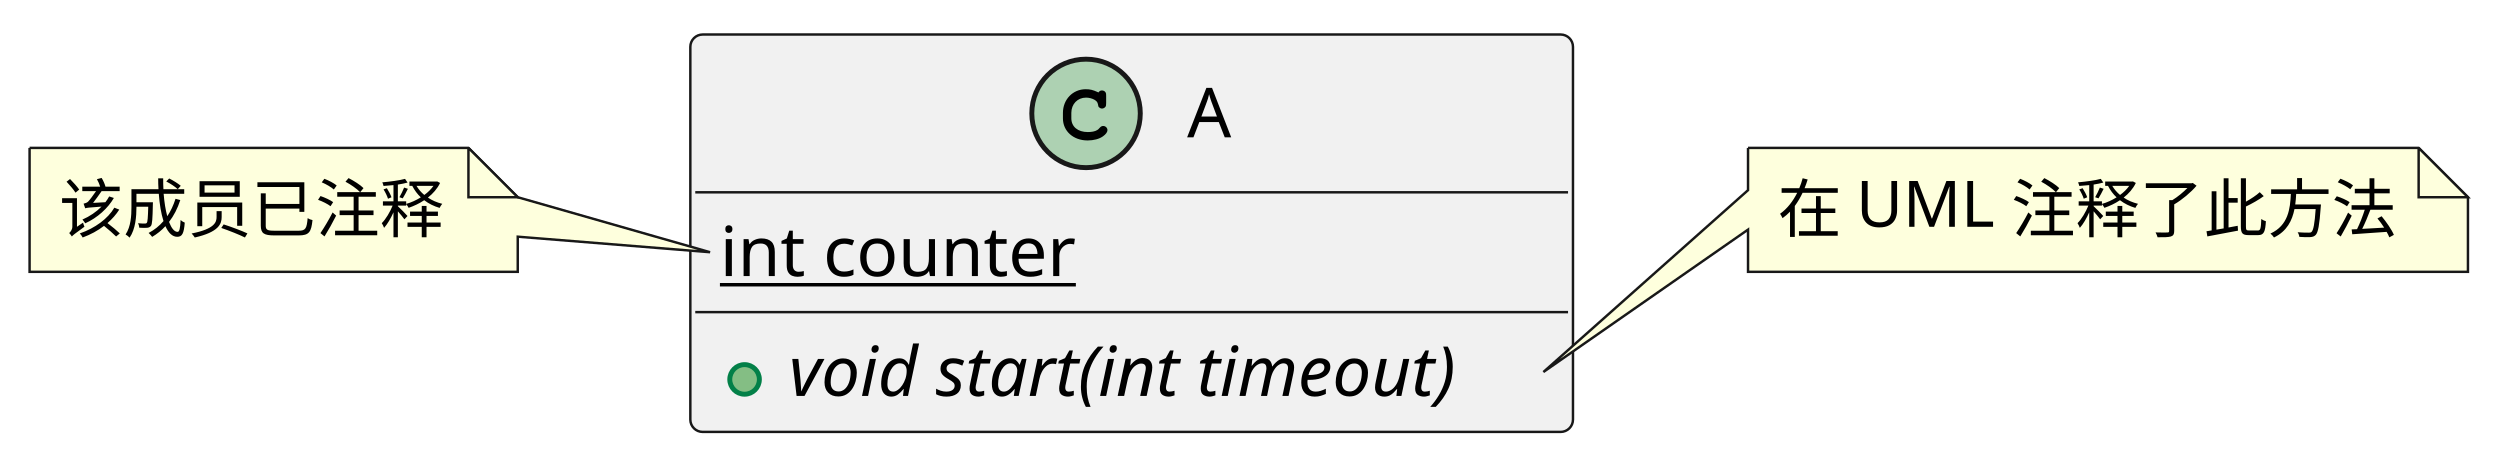
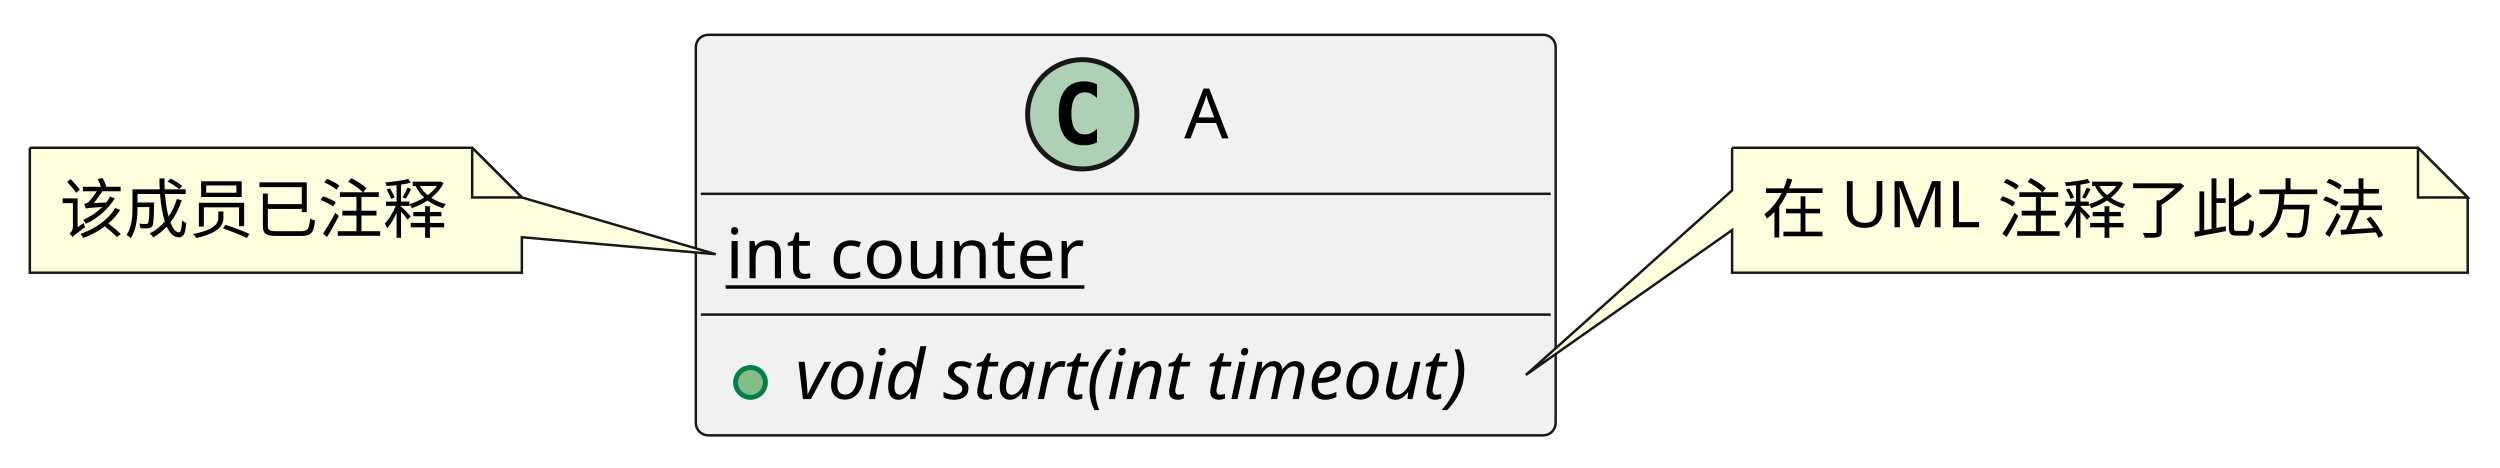
- <svg xmlns="http://www.w3.org/2000/svg" contentStyleType="text/css" height="94px" preserveAspectRatio="none" style="width:507px;height:94px;background:#FFFFFF;" version="1.1" viewBox="0 0 507 94" width="507px" zoomAndPan="magnify">
+ <svg xmlns="http://www.w3.org/2000/svg" contentStyleType="text/css" height="94px" preserveAspectRatio="none" style="width:503px;height:94px;background:#FFFFFF;" version="1.1" viewBox="0 0 503 94" width="503px" zoomAndPan="magnify">
  <defs />
  <g>
    <g id="elem_A">
-       <rect codeLine="1" fill="#F1F1F1" height="80.594" id="A" rx="2.5" ry="2.5" style="stroke:#181818;stroke-width:0.5;" width="179" x="140" y="7" />
-       <ellipse cx="220.25" cy="23" fill="#ADD1B2" rx="11" ry="11" style="stroke:#181818;stroke-width:1.0;" />
-       <path d="M222.594,18.672 C221.656,18.234 221.062,18.094 220.188,18.094 C217.562,18.094 215.562,20.172 215.562,22.891 L215.562,24.016 C215.562,26.594 217.672,28.484 220.562,28.484 C221.781,28.484 222.938,28.188 223.688,27.641 C224.266,27.234 224.594,26.781 224.594,26.391 C224.594,25.938 224.203,25.547 223.734,25.547 C223.516,25.547 223.312,25.625 223.125,25.812 C222.672,26.297 222.672,26.297 222.484,26.391 C222.062,26.656 221.375,26.781 220.609,26.781 C218.562,26.781 217.266,25.688 217.266,23.984 L217.266,22.891 C217.266,21.109 218.516,19.797 220.25,19.797 C220.828,19.797 221.438,19.953 221.906,20.203 C222.391,20.484 222.562,20.703 222.656,21.109 C222.719,21.516 222.75,21.641 222.891,21.766 C223.031,21.906 223.266,22.016 223.484,22.016 C223.75,22.016 224.016,21.875 224.188,21.656 C224.297,21.5 224.328,21.312 224.328,20.891 L224.328,19.469 C224.328,19.031 224.312,18.906 224.219,18.75 C224.062,18.484 223.781,18.344 223.484,18.344 C223.188,18.344 222.984,18.438 222.766,18.75 L222.594,18.672 Z " fill="#000000" />
-       <text fill="#000000" font-family="sans-serif" font-size="14" lengthAdjust="spacing" textLength="10" x="240.75" y="27.847">A</text>
-       <line style="stroke:#181818;stroke-width:0.5;" x1="141" x2="318" y1="39" y2="39" />
-       <text fill="#000000" font-family="sans-serif" font-size="14" lengthAdjust="spacing" text-decoration="underline" textLength="80" x="146" y="55.995">int counter</text>
-       <line style="stroke:#181818;stroke-width:0.5;" x1="141" x2="318" y1="63.297" y2="63.297" />
+       <rect codeLine="1" fill="#F1F1F1" height="80.594" id="A" rx="2.5" ry="2.5" style="stroke:#181818;stroke-width:0.5;" width="173" x="140" y="7" />
+       <ellipse cx="217.75" cy="23" fill="#ADD1B2" rx="11" ry="11" style="stroke:#181818;stroke-width:1.0;" />
+       <path d="M220.719,28.641 Q220.141,28.938 219.5,29.078 Q218.859,29.234 218.156,29.234 Q215.656,29.234 214.328,27.594 Q213.016,25.938 213.016,22.812 Q213.016,19.688 214.328,18.031 Q215.656,16.375 218.156,16.375 Q218.859,16.375 219.5,16.531 Q220.156,16.688 220.719,16.984 L220.719,19.703 Q220.094,19.125 219.5,18.859 Q218.906,18.578 218.281,18.578 Q216.938,18.578 216.25,19.656 Q215.562,20.719 215.562,22.812 Q215.562,24.906 216.25,25.984 Q216.938,27.047 218.281,27.047 Q218.906,27.047 219.5,26.781 Q220.094,26.5 220.719,25.922 L220.719,28.641 Z " fill="#000000" />
+       <text fill="#000000" font-family="sans-serif" font-size="14" lengthAdjust="spacing" textLength="9" x="238.25" y="27.847">A</text>
+       <line style="stroke:#181818;stroke-width:0.5;" x1="141" x2="312" y1="39" y2="39" />
+       <text fill="#000000" font-family="sans-serif" font-size="14" lengthAdjust="spacing" text-decoration="underline" textLength="75" x="146" y="55.995">int counter</text>
+       <line style="stroke:#181818;stroke-width:0.5;" x1="141" x2="312" y1="63.297" y2="63.297" />
      <ellipse cx="151" cy="76.945" fill="#84BE84" rx="3" ry="3" style="stroke:#038048;stroke-width:1.0;" />
-       <text fill="#000000" font-family="sans-serif" font-size="14" font-style="italic" lengthAdjust="spacing" textLength="153" x="160" y="80.292">void start(int timeout)</text>
+       <text fill="#000000" font-family="sans-serif" font-size="14" font-style="italic" lengthAdjust="spacing" textLength="147" x="160" y="80.292">void start(int timeout)</text>
    </g>
-     <path d="M6,30 L6,55.133 A0,0 0 0 0 6,55.133 L105,55.133 A0,0 0 0 0 105,55.133 L105,48 L144,51.148 L105,40 L105,40 L95,30 L6,30 A0,0 0 0 0 6,30 " fill="#FEFFDD" style="stroke:#181818;stroke-width:0.5;" />
-     <path d="M95,30 L95,40 L105,40 L95,30 " fill="#FEFFDD" style="stroke:#181818;stroke-width:0.5;" />
-     <text fill="#000000" font-family="sans-serif" font-size="13" lengthAdjust="spacing" textLength="78" x="12" y="47.067">该成员已注释</text>
-     <path d="M354.5,30 L354.5,38.566 L313,75.445 L354.5,46.566 L354.5,55.133 A0,0 0 0 0 354.5,55.133 L500.5,55.133 A0,0 0 0 0 500.5,55.133 L500.5,40 L490.5,30 L354.5,30 A0,0 0 0 0 354.5,30 " fill="#FEFFDD" style="stroke:#181818;stroke-width:0.5;" />
-     <path d="M490.5,30 L490.5,40 L500.5,40 L490.5,30 " fill="#FEFFDD" style="stroke:#181818;stroke-width:0.5;" />
-     <text fill="#000000" font-family="sans-serif" font-size="13" lengthAdjust="spacing" textLength="125" x="360.5" y="47.067">在 UML 注释了此方法</text>
+     <path d="M6,29.73 L6,54.863 A0,0 0 0 0 6,54.863 L105,54.863 A0,0 0 0 0 105,54.863 L105,47.73 L144,51.148 L105,39.73 L105,39.73 L95,29.73 L6,29.73 A0,0 0 0 0 6,29.73 " fill="#FEFFDD" style="stroke:#181818;stroke-width:0.5;" />
+     <path d="M95,29.73 L95,39.73 L105,39.73 L95,29.73 " fill="#FEFFDD" style="stroke:#181818;stroke-width:0.5;" />
+     <text fill="#000000" font-family="sans-serif" font-size="13" lengthAdjust="spacing" textLength="78" x="12" y="46.797">该成员已注释</text>
+     <path d="M348.5,29.73 L348.5,38.296 L307,75.445 L348.5,46.296 L348.5,54.863 A0,0 0 0 0 348.5,54.863 L496.5,54.863 A0,0 0 0 0 496.5,54.863 L496.5,39.73 L486.5,29.73 L348.5,29.73 A0,0 0 0 0 348.5,29.73 " fill="#FEFFDD" style="stroke:#181818;stroke-width:0.5;" />
+     <path d="M486.5,29.73 L486.5,39.73 L496.5,39.73 L486.5,29.73 " fill="#FEFFDD" style="stroke:#181818;stroke-width:0.5;" />
+     <text fill="#000000" font-family="sans-serif" font-size="13" lengthAdjust="spacing" textLength="127" x="354.5" y="46.797">在 UML 注释了此方法</text>
  </g>
</svg>
